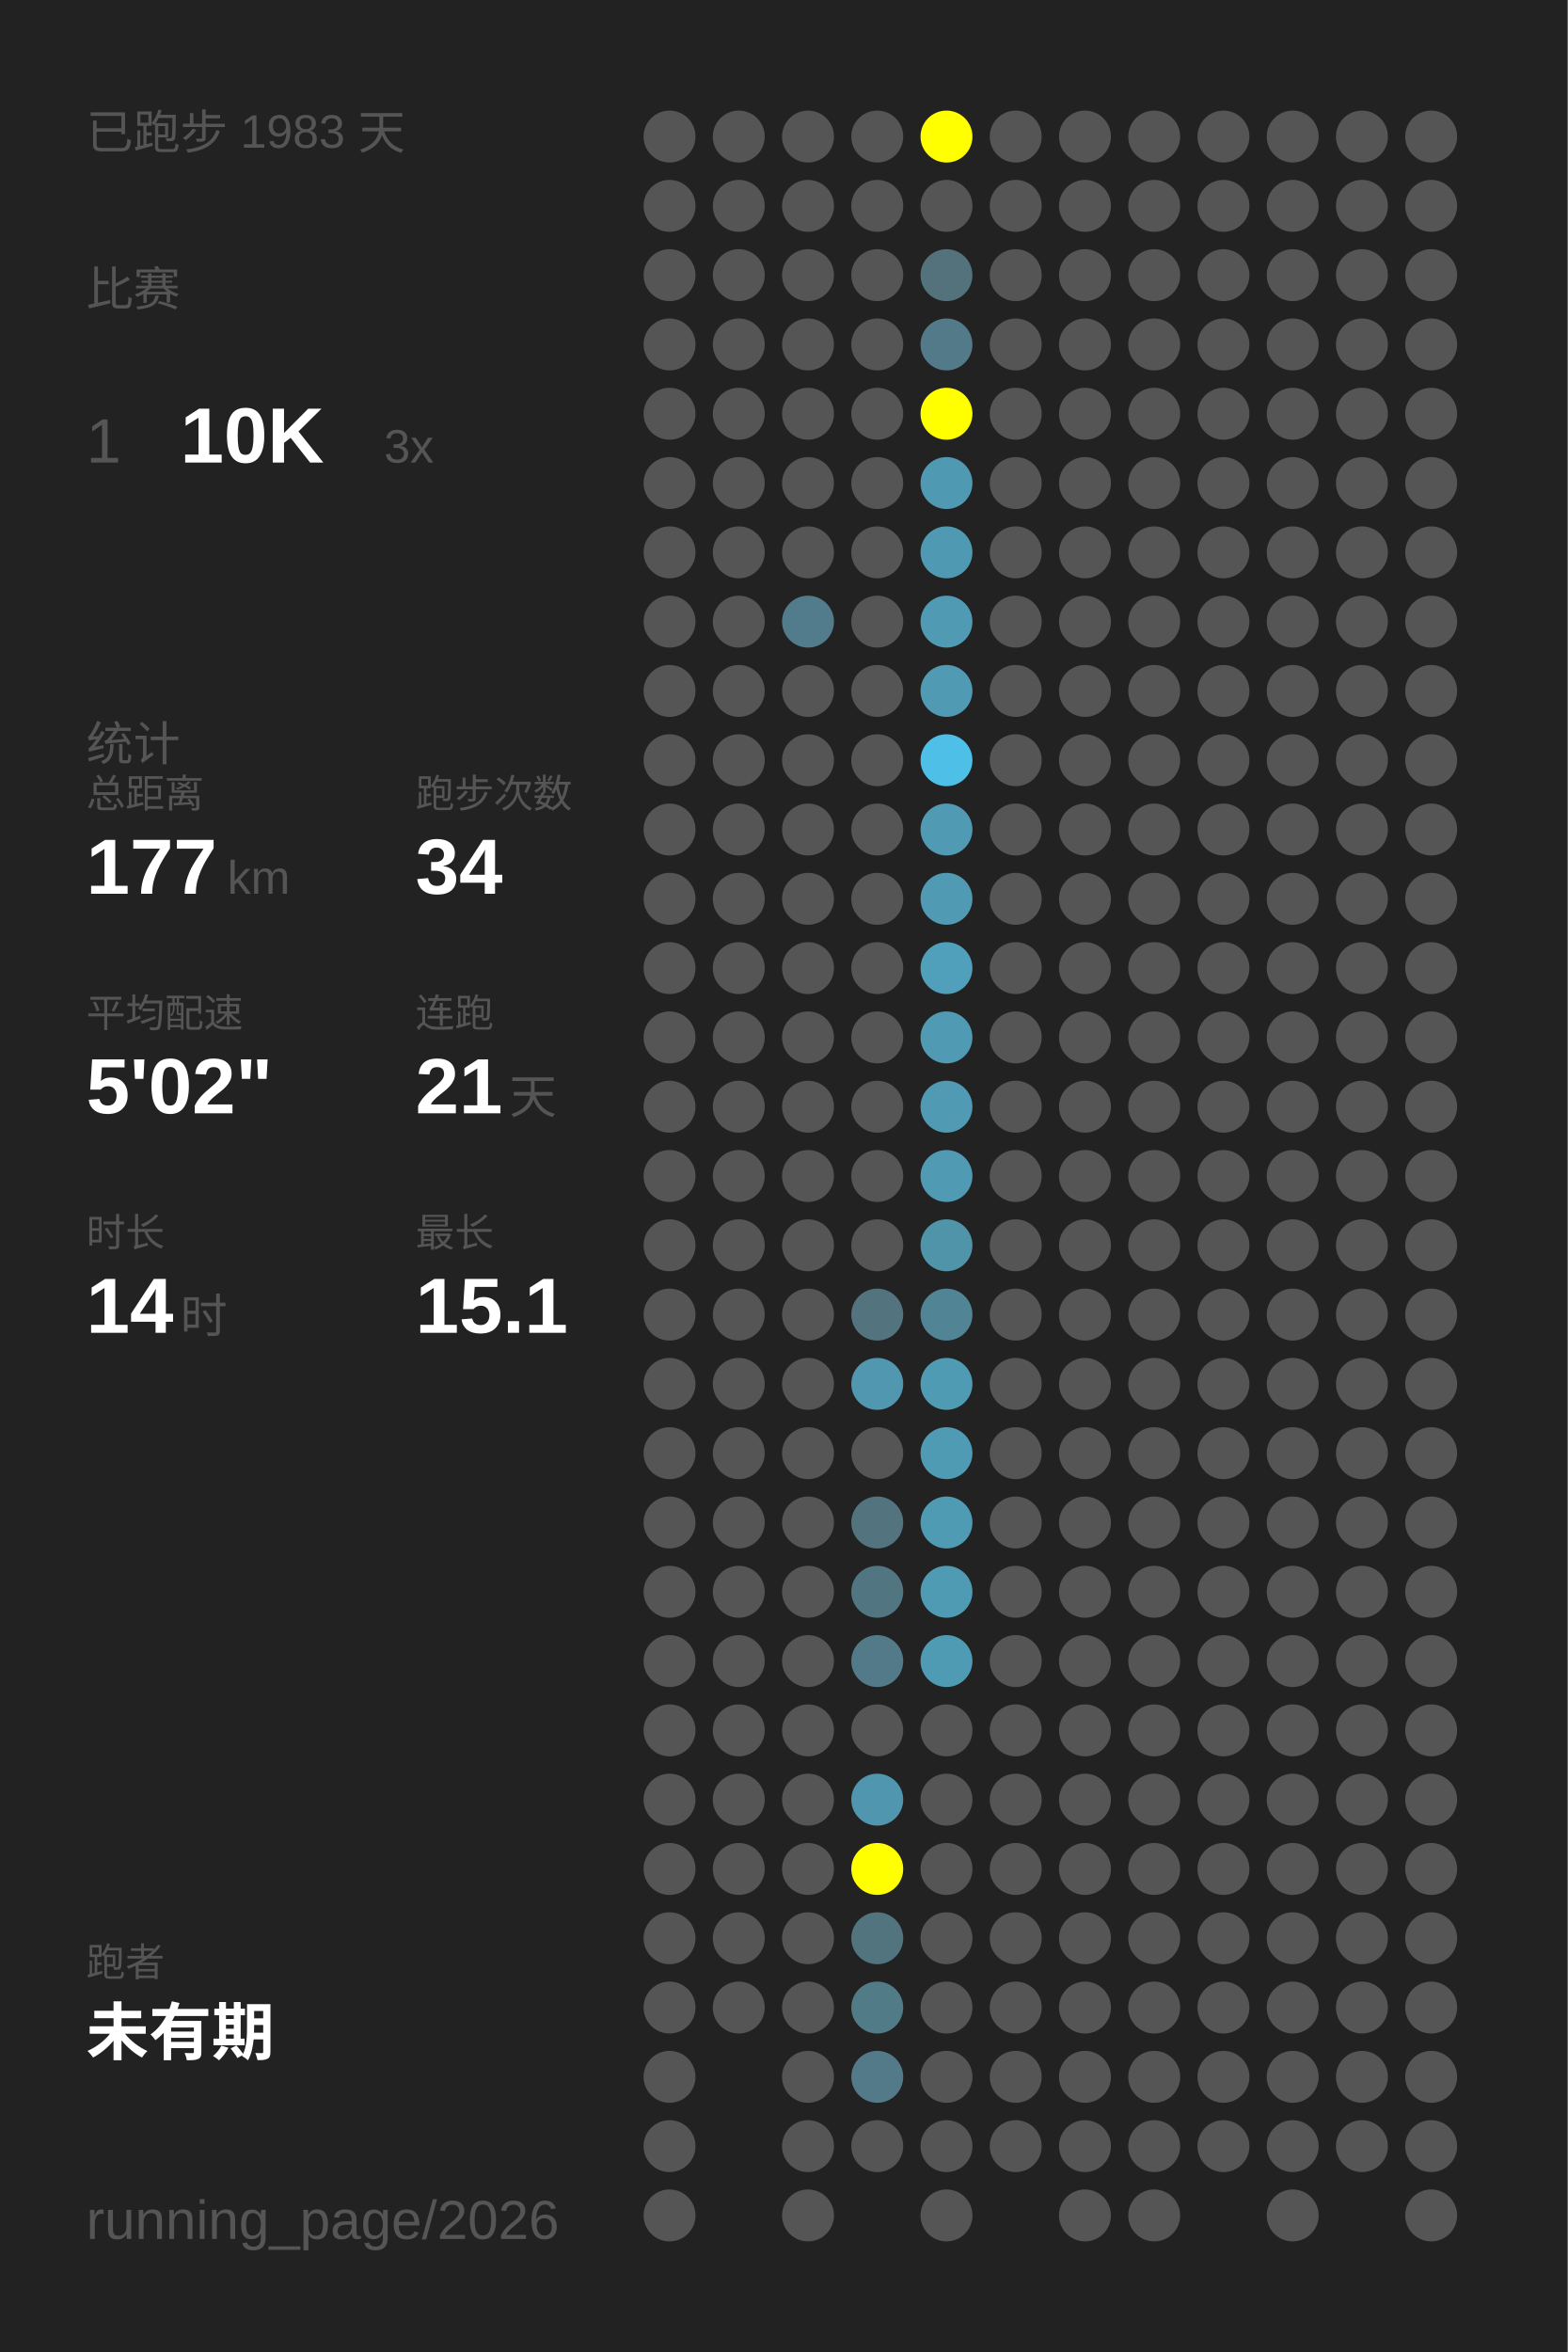
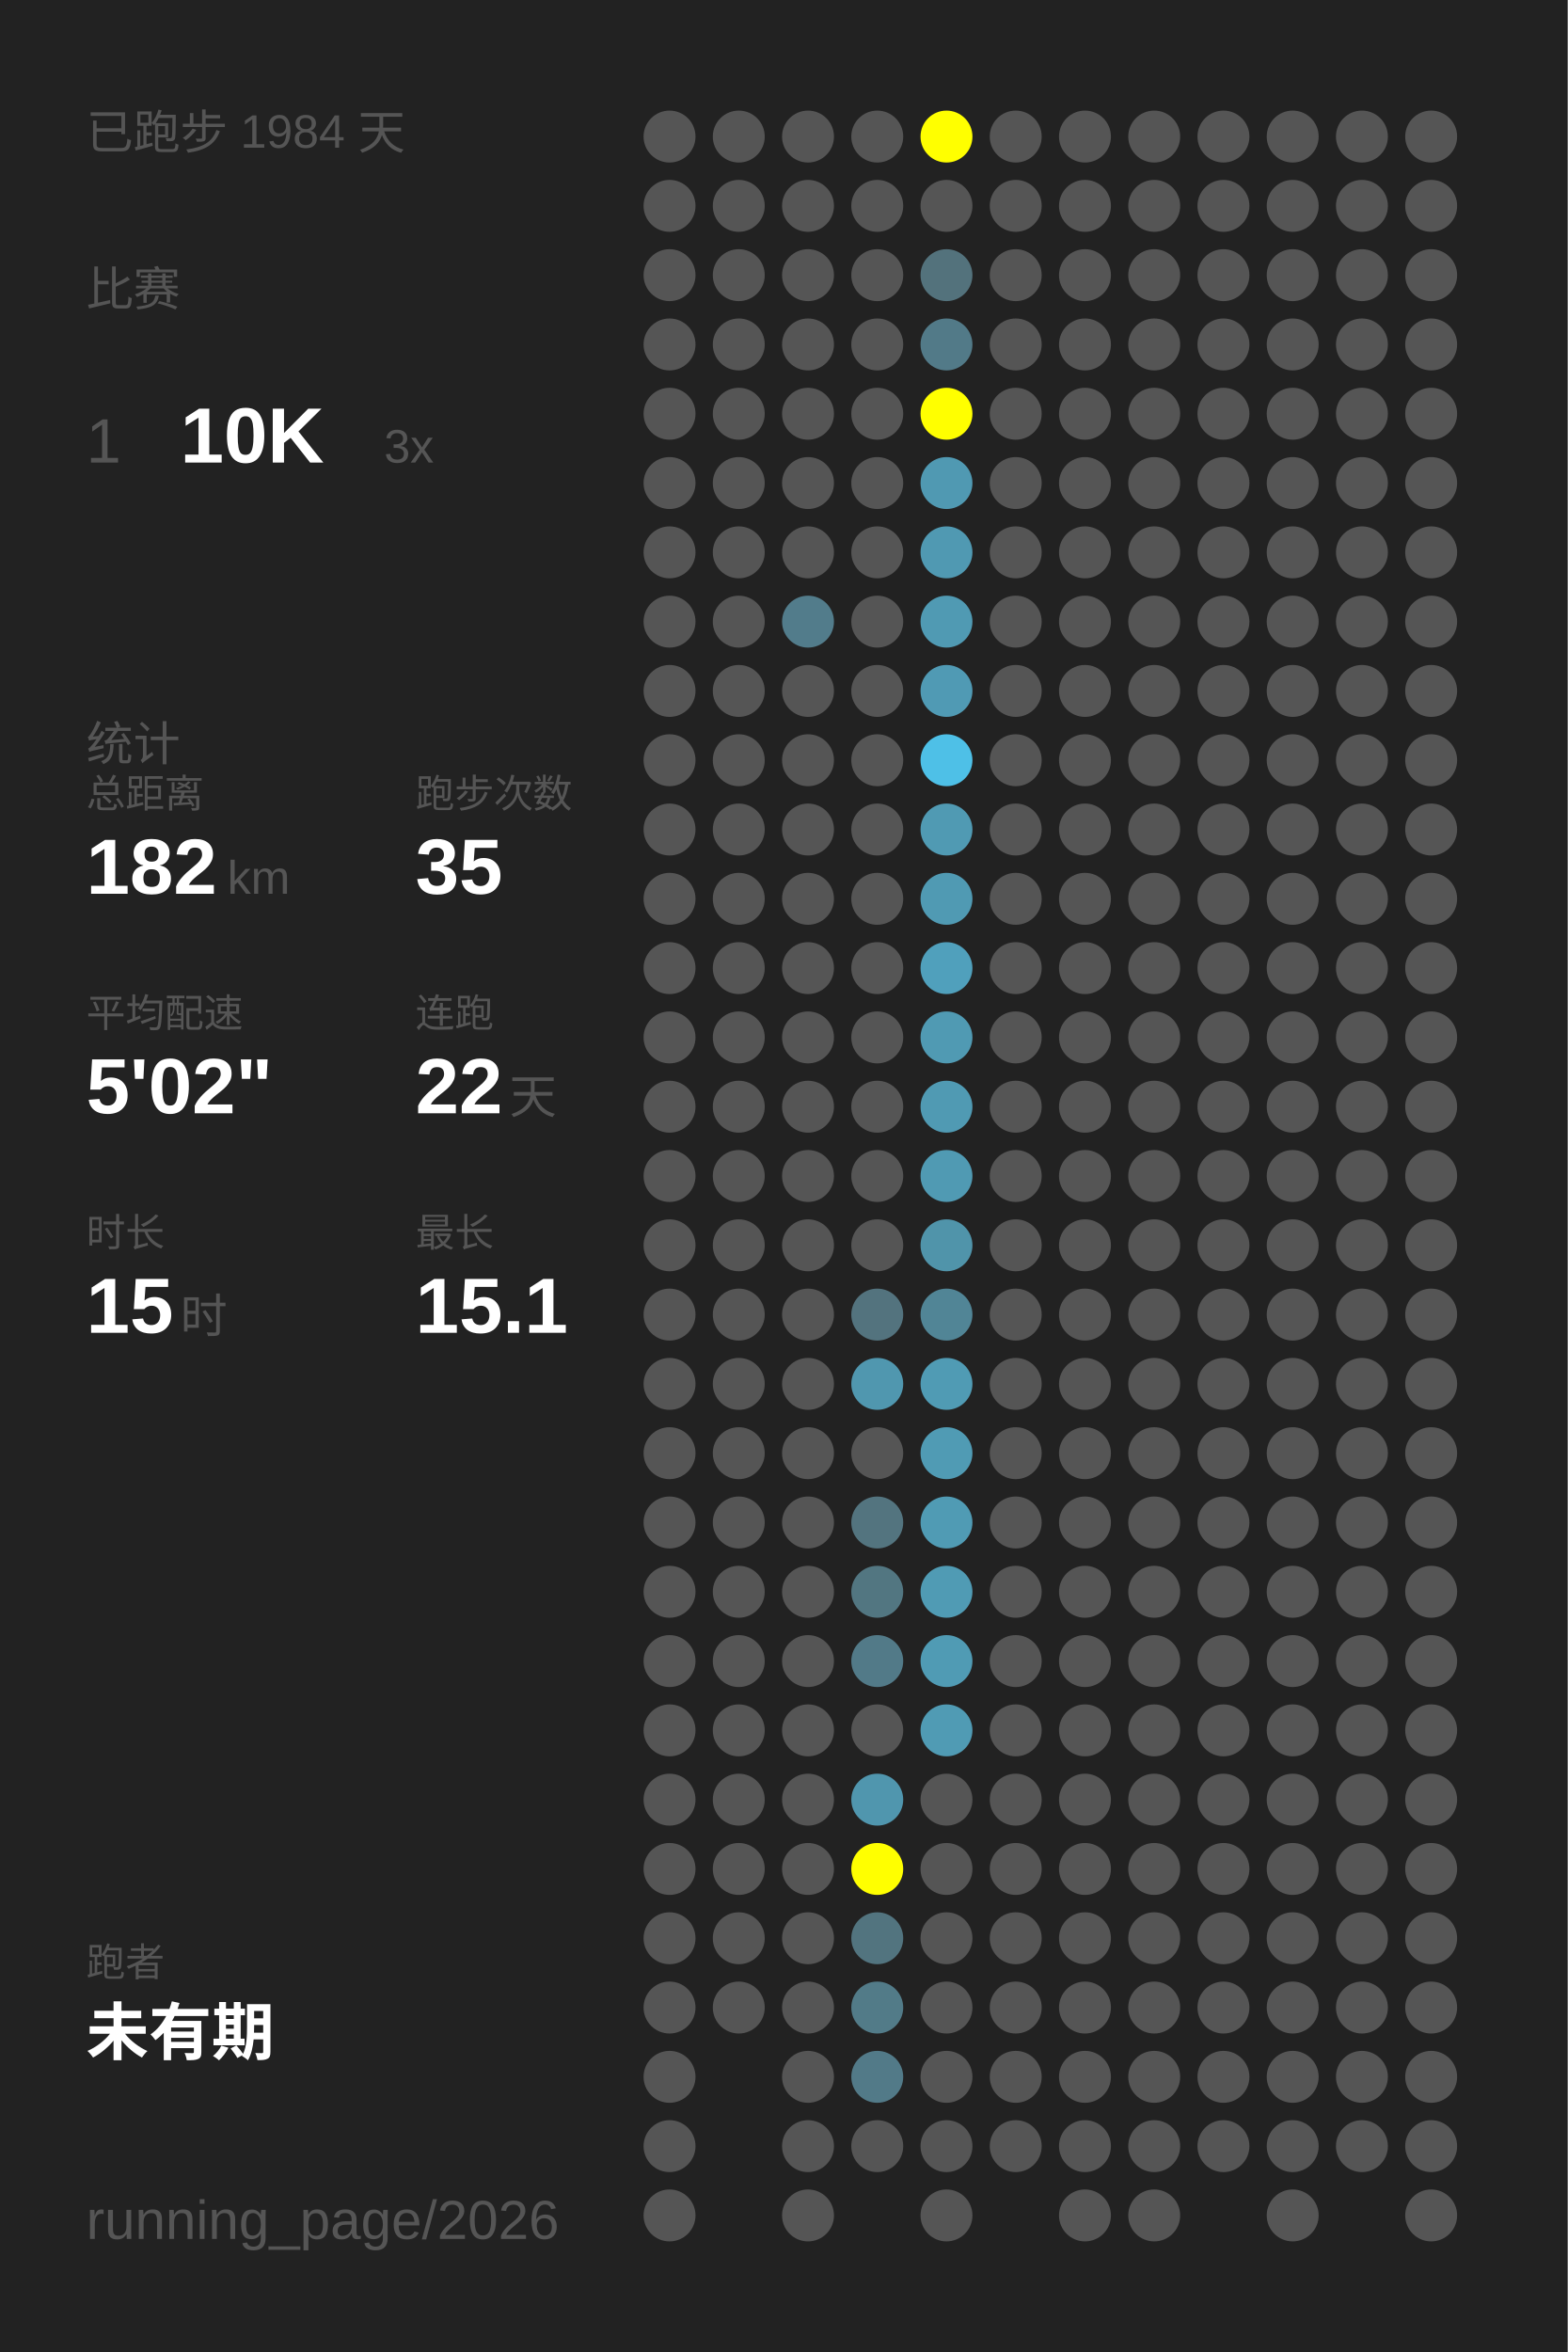
<svg xmlns="http://www.w3.org/2000/svg" baseProfile="full" height="300mm" version="1.1" viewBox="0,0,200,300" width="200mm">
  <defs />
  <rect fill="#222222" height="300" width="200" x="0" y="0" />
-   <text fill="#555555" style="font-size:6px; font-family:Arial;" x="11" y="19">已跑步 1983 天</text>
+   <text fill="#555555" style="font-size:6px; font-family:Arial;" x="11" y="19">已跑步 1984 天</text>
  <text fill="#555555" style="font-size:6px; font-family:Arial;" x="11" y="39">比赛</text>
  <text fill="#555555" style="font-size:8px; font-family:Arial;" x="11" y="59">1</text>
  <text fill="#FFFFFF" style="font-size:10px; font-family:Arial; font-weight:bold;" x="23" y="59">10K</text>
  <text fill="#555555" style="font-size:6px; font-family:Arial;" x="49" y="59">3x</text>
  <text fill="#555555" style="font-size:6px; font-family:Arial;" x="11" y="97">统计</text>
  <text fill="#555555" style="font-size:5px; font-family:Arial;" x="11" y="103">总距离</text>
-   <text fill="#FFFFFF" style="font-size:10px; font-family:Arial; font-weight:bold;" x="11" y="114">177</text>
+   <text fill="#FFFFFF" style="font-size:10px; font-family:Arial; font-weight:bold;" x="11" y="114">182</text>
  <text fill="#555555" style="font-size:6px; font-family:Arial;" x="29" y="114">km</text>
  <text fill="#555555" style="font-size:5px; font-family:Arial;" x="53" y="103">跑步次数</text>
-   <text fill="#FFFFFF" style="font-size:10px; font-family:Arial; font-weight:bold;" x="53" y="114">34</text>
+   <text fill="#FFFFFF" style="font-size:10px; font-family:Arial; font-weight:bold;" x="53" y="114">35</text>
  <text fill="#555555" style="font-size:5px; font-family:Arial;" x="11" y="131">平均配速</text>
  <text fill="#FFFFFF" style="font-size:10px; font-family:Arial; font-weight:bold;" x="11" y="142">5'02"</text>
  <text fill="#555555" style="font-size:5px; font-family:Arial;" x="53" y="131">连跑</text>
-   <text fill="#FFFFFF" style="font-size:10px; font-family:Arial; font-weight:bold;" x="53" y="142">21</text>
+   <text fill="#FFFFFF" style="font-size:10px; font-family:Arial; font-weight:bold;" x="53" y="142">22</text>
  <text fill="#555555" style="font-size:6px; font-family:Arial;" x="65" y="142">天</text>
  <text fill="#555555" style="font-size:5px; font-family:Arial;" x="11" y="159">时长</text>
-   <text fill="#FFFFFF" style="font-size:10px; font-family:Arial; font-weight:bold;" x="11" y="170">14</text>
+   <text fill="#FFFFFF" style="font-size:10px; font-family:Arial; font-weight:bold;" x="11" y="170">15</text>
  <text fill="#555555" style="font-size:6px; font-family:Arial;" x="23" y="170">时</text>
  <text fill="#555555" style="font-size:5px; font-family:Arial;" x="53" y="159">最长</text>
  <text fill="#FFFFFF" style="font-size:10px; font-family:Arial; font-weight:bold;" x="53" y="170">15.1</text>
  <text fill="#555555" style="font-size:5px; font-family:Arial;" x="11" y="252.065">跑者</text>
  <text fill="#FFFFFF" style="font-size:8px; font-family:Arial; font-weight:bold;" x="11" y="262.065">未有期</text>
  <text fill="#555555" style="font-size:7px; font-family:Arial;" x="11" y="285.581">running_page/2026</text>
  <circle cx="85.417" cy="17.419" fill="#555555" r="3.312" />
  <circle cx="85.417" cy="26.258" fill="#555555" r="3.312" />
  <circle cx="85.417" cy="35.097" fill="#555555" r="3.312" />
  <circle cx="85.417" cy="43.935" fill="#555555" r="3.312" />
  <circle cx="85.417" cy="52.774" fill="#555555" r="3.312" />
  <circle cx="85.417" cy="61.613" fill="#555555" r="3.312" />
  <circle cx="85.417" cy="70.452" fill="#555555" r="3.312" />
  <circle cx="85.417" cy="79.29" fill="#555555" r="3.312" />
  <circle cx="85.417" cy="88.129" fill="#555555" r="3.312" />
  <circle cx="85.417" cy="96.968" fill="#555555" r="3.312" />
  <circle cx="85.417" cy="105.806" fill="#555555" r="3.312" />
  <circle cx="85.417" cy="114.645" fill="#555555" r="3.312" />
  <circle cx="85.417" cy="123.484" fill="#555555" r="3.312" />
  <circle cx="85.417" cy="132.323" fill="#555555" r="3.312" />
  <circle cx="85.417" cy="141.161" fill="#555555" r="3.312" />
  <circle cx="85.417" cy="150" fill="#555555" r="3.312" />
  <circle cx="85.417" cy="158.839" fill="#555555" r="3.312" />
  <circle cx="85.417" cy="167.677" fill="#555555" r="3.312" />
  <circle cx="85.417" cy="176.516" fill="#555555" r="3.312" />
  <circle cx="85.417" cy="185.355" fill="#555555" r="3.312" />
  <circle cx="85.417" cy="194.194" fill="#555555" r="3.312" />
  <circle cx="85.417" cy="203.032" fill="#555555" r="3.312" />
  <circle cx="85.417" cy="211.871" fill="#555555" r="3.312" />
  <circle cx="85.417" cy="220.71" fill="#555555" r="3.312" />
  <circle cx="85.417" cy="229.548" fill="#555555" r="3.312" />
  <circle cx="85.417" cy="238.387" fill="#555555" r="3.312" />
  <circle cx="85.417" cy="247.226" fill="#555555" r="3.312" />
  <circle cx="85.417" cy="256.065" fill="#555555" r="3.312" />
  <circle cx="85.417" cy="264.903" fill="#555555" r="3.312" />
  <circle cx="85.417" cy="273.742" fill="#555555" r="3.312" />
  <circle cx="85.417" cy="282.581" fill="#555555" r="3.312" />
  <circle cx="94.25" cy="17.419" fill="#555555" r="3.312" />
  <circle cx="94.25" cy="26.258" fill="#555555" r="3.312" />
  <circle cx="94.25" cy="35.097" fill="#555555" r="3.312" />
  <circle cx="94.25" cy="43.935" fill="#555555" r="3.312" />
  <circle cx="94.25" cy="52.774" fill="#555555" r="3.312" />
  <circle cx="94.25" cy="61.613" fill="#555555" r="3.312" />
  <circle cx="94.25" cy="70.452" fill="#555555" r="3.312" />
  <circle cx="94.25" cy="79.29" fill="#555555" r="3.312" />
  <circle cx="94.25" cy="88.129" fill="#555555" r="3.312" />
  <circle cx="94.25" cy="96.968" fill="#555555" r="3.312" />
  <circle cx="94.25" cy="105.806" fill="#555555" r="3.312" />
  <circle cx="94.25" cy="114.645" fill="#555555" r="3.312" />
  <circle cx="94.25" cy="123.484" fill="#555555" r="3.312" />
  <circle cx="94.25" cy="132.323" fill="#555555" r="3.312" />
  <circle cx="94.25" cy="141.161" fill="#555555" r="3.312" />
  <circle cx="94.25" cy="150" fill="#555555" r="3.312" />
  <circle cx="94.25" cy="158.839" fill="#555555" r="3.312" />
  <circle cx="94.25" cy="167.677" fill="#555555" r="3.312" />
  <circle cx="94.25" cy="176.516" fill="#555555" r="3.312" />
  <circle cx="94.25" cy="185.355" fill="#555555" r="3.312" />
  <circle cx="94.25" cy="194.194" fill="#555555" r="3.312" />
  <circle cx="94.25" cy="203.032" fill="#555555" r="3.312" />
  <circle cx="94.25" cy="211.871" fill="#555555" r="3.312" />
  <circle cx="94.25" cy="220.71" fill="#555555" r="3.312" />
  <circle cx="94.25" cy="229.548" fill="#555555" r="3.312" />
  <circle cx="94.25" cy="238.387" fill="#555555" r="3.312" />
  <circle cx="94.25" cy="247.226" fill="#555555" r="3.312" />
  <circle cx="94.25" cy="256.065" fill="#555555" r="3.312" />
  <circle cx="103.083" cy="17.419" fill="#555555" r="3.312" />
  <circle cx="103.083" cy="26.258" fill="#555555" r="3.312" />
  <circle cx="103.083" cy="35.097" fill="#555555" r="3.312" />
  <circle cx="103.083" cy="43.935" fill="#555555" r="3.312" />
  <circle cx="103.083" cy="52.774" fill="#555555" r="3.312" />
  <circle cx="103.083" cy="61.613" fill="#555555" r="3.312" />
  <circle cx="103.083" cy="70.452" fill="#555555" r="3.312" />
  <circle cx="103.083" cy="79.29" fill="#527c8b" r="3.312" />
  <circle cx="103.083" cy="88.129" fill="#555555" r="3.312" />
  <circle cx="103.083" cy="96.968" fill="#555555" r="3.312" />
  <circle cx="103.083" cy="105.806" fill="#555555" r="3.312" />
  <circle cx="103.083" cy="114.645" fill="#555555" r="3.312" />
  <circle cx="103.083" cy="123.484" fill="#555555" r="3.312" />
  <circle cx="103.083" cy="132.323" fill="#555555" r="3.312" />
  <circle cx="103.083" cy="141.161" fill="#555555" r="3.312" />
  <circle cx="103.083" cy="150" fill="#555555" r="3.312" />
  <circle cx="103.083" cy="158.839" fill="#555555" r="3.312" />
  <circle cx="103.083" cy="167.677" fill="#555555" r="3.312" />
  <circle cx="103.083" cy="176.516" fill="#555555" r="3.312" />
  <circle cx="103.083" cy="185.355" fill="#555555" r="3.312" />
  <circle cx="103.083" cy="194.194" fill="#555555" r="3.312" />
  <circle cx="103.083" cy="203.032" fill="#555555" r="3.312" />
  <circle cx="103.083" cy="211.871" fill="#555555" r="3.312" />
  <circle cx="103.083" cy="220.71" fill="#555555" r="3.312" />
  <circle cx="103.083" cy="229.548" fill="#555555" r="3.312" />
  <circle cx="103.083" cy="238.387" fill="#555555" r="3.312" />
  <circle cx="103.083" cy="247.226" fill="#555555" r="3.312" />
  <circle cx="103.083" cy="256.065" fill="#555555" r="3.312" />
  <circle cx="103.083" cy="264.903" fill="#555555" r="3.312" />
  <circle cx="103.083" cy="273.742" fill="#555555" r="3.312" />
  <circle cx="103.083" cy="282.581" fill="#555555" r="3.312" />
  <circle cx="111.917" cy="17.419" fill="#555555" r="3.312" />
  <circle cx="111.917" cy="26.258" fill="#555555" r="3.312" />
  <circle cx="111.917" cy="35.097" fill="#555555" r="3.312" />
  <circle cx="111.917" cy="43.935" fill="#555555" r="3.312" />
  <circle cx="111.917" cy="52.774" fill="#555555" r="3.312" />
  <circle cx="111.917" cy="61.613" fill="#555555" r="3.312" />
  <circle cx="111.917" cy="70.452" fill="#555555" r="3.312" />
  <circle cx="111.917" cy="79.29" fill="#555555" r="3.312" />
  <circle cx="111.917" cy="88.129" fill="#555555" r="3.312" />
  <circle cx="111.917" cy="96.968" fill="#555555" r="3.312" />
  <circle cx="111.917" cy="105.806" fill="#555555" r="3.312" />
  <circle cx="111.917" cy="114.645" fill="#555555" r="3.312" />
  <circle cx="111.917" cy="123.484" fill="#555555" r="3.312" />
  <circle cx="111.917" cy="132.323" fill="#555555" r="3.312" />
  <circle cx="111.917" cy="141.161" fill="#555555" r="3.312" />
  <circle cx="111.917" cy="150" fill="#555555" r="3.312" />
  <circle cx="111.917" cy="158.839" fill="#555555" r="3.312" />
  <circle cx="111.917" cy="167.677" fill="#53737e" r="3.312" />
  <circle cx="111.917" cy="176.516" fill="#5097af" r="3.312" />
  <circle cx="111.917" cy="185.355" fill="#555555" r="3.312" />
  <circle cx="111.917" cy="194.194" fill="#53747f" r="3.312" />
  <circle cx="111.917" cy="203.032" fill="#527681" r="3.312" />
  <circle cx="111.917" cy="211.871" fill="#527a88" r="3.312" />
  <circle cx="111.917" cy="220.71" fill="#555555" r="3.312" />
  <circle cx="111.917" cy="229.548" fill="#5096ae" r="3.312" />
  <circle cx="111.917" cy="238.387" fill="#FFFF00" r="3.312" />
  <circle cx="111.917" cy="247.226" fill="#52747f" r="3.312" />
  <circle cx="111.917" cy="256.065" fill="#527b88" r="3.312" />
  <circle cx="111.917" cy="264.903" fill="#527a88" r="3.312" />
  <circle cx="111.917" cy="273.742" fill="#555555" r="3.312" />
  <circle cx="120.75" cy="17.419" fill="#FFFF00" r="3.312" />
  <circle cx="120.75" cy="26.258" fill="#555555" r="3.312" />
  <circle cx="120.75" cy="35.097" fill="#53727c" r="3.312" />
  <circle cx="120.75" cy="43.935" fill="#527a88" r="3.312" />
  <circle cx="120.75" cy="52.774" fill="#FFFF00" r="3.312" />
  <circle cx="120.75" cy="61.613" fill="#5099b2" r="3.312" />
  <circle cx="120.75" cy="70.452" fill="#5099b2" r="3.312" />
  <circle cx="120.75" cy="79.29" fill="#509ab3" r="3.312" />
  <circle cx="120.75" cy="88.129" fill="#509ab4" r="3.312" />
  <circle cx="120.75" cy="96.968" fill="#4ec0e7" r="3.312" />
  <circle cx="120.75" cy="105.806" fill="#509ab3" r="3.312" />
  <circle cx="120.75" cy="114.645" fill="#509ab3" r="3.312" />
  <circle cx="120.75" cy="123.484" fill="#50a0bc" r="3.312" />
  <circle cx="120.75" cy="132.323" fill="#509ab3" r="3.312" />
  <circle cx="120.75" cy="141.161" fill="#509ab3" r="3.312" />
  <circle cx="120.75" cy="150" fill="#509ab3" r="3.312" />
  <circle cx="120.75" cy="158.839" fill="#5094aa" r="3.312" />
  <circle cx="120.75" cy="167.677" fill="#518596" r="3.312" />
  <circle cx="120.75" cy="176.516" fill="#509bb4" r="3.312" />
  <circle cx="120.75" cy="185.355" fill="#509bb4" r="3.312" />
  <circle cx="120.75" cy="194.194" fill="#509bb4" r="3.312" />
  <circle cx="120.75" cy="203.032" fill="#509bb4" r="3.312" />
  <circle cx="120.75" cy="211.871" fill="#509bb4" r="3.312" />
-   <circle cx="120.75" cy="220.71" fill="#555555" r="3.312" />
+   <circle cx="120.75" cy="220.71" fill="#509bb4" r="3.312" />
  <circle cx="120.75" cy="229.548" fill="#555555" r="3.312" />
  <circle cx="120.75" cy="238.387" fill="#555555" r="3.312" />
  <circle cx="120.75" cy="247.226" fill="#555555" r="3.312" />
  <circle cx="120.75" cy="256.065" fill="#555555" r="3.312" />
  <circle cx="120.75" cy="264.903" fill="#555555" r="3.312" />
  <circle cx="120.75" cy="273.742" fill="#555555" r="3.312" />
  <circle cx="120.75" cy="282.581" fill="#555555" r="3.312" />
  <circle cx="129.583" cy="17.419" fill="#555555" r="3.312" />
  <circle cx="129.583" cy="26.258" fill="#555555" r="3.312" />
  <circle cx="129.583" cy="35.097" fill="#555555" r="3.312" />
  <circle cx="129.583" cy="43.935" fill="#555555" r="3.312" />
  <circle cx="129.583" cy="52.774" fill="#555555" r="3.312" />
  <circle cx="129.583" cy="61.613" fill="#555555" r="3.312" />
  <circle cx="129.583" cy="70.452" fill="#555555" r="3.312" />
  <circle cx="129.583" cy="79.29" fill="#555555" r="3.312" />
  <circle cx="129.583" cy="88.129" fill="#555555" r="3.312" />
  <circle cx="129.583" cy="96.968" fill="#555555" r="3.312" />
  <circle cx="129.583" cy="105.806" fill="#555555" r="3.312" />
  <circle cx="129.583" cy="114.645" fill="#555555" r="3.312" />
  <circle cx="129.583" cy="123.484" fill="#555555" r="3.312" />
  <circle cx="129.583" cy="132.323" fill="#555555" r="3.312" />
  <circle cx="129.583" cy="141.161" fill="#555555" r="3.312" />
  <circle cx="129.583" cy="150" fill="#555555" r="3.312" />
  <circle cx="129.583" cy="158.839" fill="#555555" r="3.312" />
  <circle cx="129.583" cy="167.677" fill="#555555" r="3.312" />
  <circle cx="129.583" cy="176.516" fill="#555555" r="3.312" />
  <circle cx="129.583" cy="185.355" fill="#555555" r="3.312" />
  <circle cx="129.583" cy="194.194" fill="#555555" r="3.312" />
  <circle cx="129.583" cy="203.032" fill="#555555" r="3.312" />
  <circle cx="129.583" cy="211.871" fill="#555555" r="3.312" />
  <circle cx="129.583" cy="220.71" fill="#555555" r="3.312" />
  <circle cx="129.583" cy="229.548" fill="#555555" r="3.312" />
  <circle cx="129.583" cy="238.387" fill="#555555" r="3.312" />
  <circle cx="129.583" cy="247.226" fill="#555555" r="3.312" />
  <circle cx="129.583" cy="256.065" fill="#555555" r="3.312" />
  <circle cx="129.583" cy="264.903" fill="#555555" r="3.312" />
  <circle cx="129.583" cy="273.742" fill="#555555" r="3.312" />
  <circle cx="138.417" cy="17.419" fill="#555555" r="3.312" />
  <circle cx="138.417" cy="26.258" fill="#555555" r="3.312" />
  <circle cx="138.417" cy="35.097" fill="#555555" r="3.312" />
  <circle cx="138.417" cy="43.935" fill="#555555" r="3.312" />
  <circle cx="138.417" cy="52.774" fill="#555555" r="3.312" />
  <circle cx="138.417" cy="61.613" fill="#555555" r="3.312" />
  <circle cx="138.417" cy="70.452" fill="#555555" r="3.312" />
  <circle cx="138.417" cy="79.29" fill="#555555" r="3.312" />
  <circle cx="138.417" cy="88.129" fill="#555555" r="3.312" />
  <circle cx="138.417" cy="96.968" fill="#555555" r="3.312" />
  <circle cx="138.417" cy="105.806" fill="#555555" r="3.312" />
  <circle cx="138.417" cy="114.645" fill="#555555" r="3.312" />
  <circle cx="138.417" cy="123.484" fill="#555555" r="3.312" />
  <circle cx="138.417" cy="132.323" fill="#555555" r="3.312" />
  <circle cx="138.417" cy="141.161" fill="#555555" r="3.312" />
  <circle cx="138.417" cy="150" fill="#555555" r="3.312" />
  <circle cx="138.417" cy="158.839" fill="#555555" r="3.312" />
  <circle cx="138.417" cy="167.677" fill="#555555" r="3.312" />
  <circle cx="138.417" cy="176.516" fill="#555555" r="3.312" />
  <circle cx="138.417" cy="185.355" fill="#555555" r="3.312" />
  <circle cx="138.417" cy="194.194" fill="#555555" r="3.312" />
  <circle cx="138.417" cy="203.032" fill="#555555" r="3.312" />
  <circle cx="138.417" cy="211.871" fill="#555555" r="3.312" />
  <circle cx="138.417" cy="220.71" fill="#555555" r="3.312" />
  <circle cx="138.417" cy="229.548" fill="#555555" r="3.312" />
  <circle cx="138.417" cy="238.387" fill="#555555" r="3.312" />
  <circle cx="138.417" cy="247.226" fill="#555555" r="3.312" />
  <circle cx="138.417" cy="256.065" fill="#555555" r="3.312" />
  <circle cx="138.417" cy="264.903" fill="#555555" r="3.312" />
  <circle cx="138.417" cy="273.742" fill="#555555" r="3.312" />
  <circle cx="138.417" cy="282.581" fill="#555555" r="3.312" />
  <circle cx="147.25" cy="17.419" fill="#555555" r="3.312" />
  <circle cx="147.25" cy="26.258" fill="#555555" r="3.312" />
  <circle cx="147.25" cy="35.097" fill="#555555" r="3.312" />
  <circle cx="147.25" cy="43.935" fill="#555555" r="3.312" />
  <circle cx="147.25" cy="52.774" fill="#555555" r="3.312" />
  <circle cx="147.25" cy="61.613" fill="#555555" r="3.312" />
  <circle cx="147.25" cy="70.452" fill="#555555" r="3.312" />
  <circle cx="147.25" cy="79.29" fill="#555555" r="3.312" />
  <circle cx="147.25" cy="88.129" fill="#555555" r="3.312" />
  <circle cx="147.25" cy="96.968" fill="#555555" r="3.312" />
  <circle cx="147.25" cy="105.806" fill="#555555" r="3.312" />
  <circle cx="147.25" cy="114.645" fill="#555555" r="3.312" />
  <circle cx="147.25" cy="123.484" fill="#555555" r="3.312" />
  <circle cx="147.25" cy="132.323" fill="#555555" r="3.312" />
  <circle cx="147.25" cy="141.161" fill="#555555" r="3.312" />
  <circle cx="147.25" cy="150" fill="#555555" r="3.312" />
  <circle cx="147.25" cy="158.839" fill="#555555" r="3.312" />
  <circle cx="147.25" cy="167.677" fill="#555555" r="3.312" />
  <circle cx="147.25" cy="176.516" fill="#555555" r="3.312" />
  <circle cx="147.25" cy="185.355" fill="#555555" r="3.312" />
  <circle cx="147.25" cy="194.194" fill="#555555" r="3.312" />
  <circle cx="147.25" cy="203.032" fill="#555555" r="3.312" />
  <circle cx="147.25" cy="211.871" fill="#555555" r="3.312" />
  <circle cx="147.25" cy="220.71" fill="#555555" r="3.312" />
  <circle cx="147.25" cy="229.548" fill="#555555" r="3.312" />
  <circle cx="147.25" cy="238.387" fill="#555555" r="3.312" />
  <circle cx="147.25" cy="247.226" fill="#555555" r="3.312" />
  <circle cx="147.25" cy="256.065" fill="#555555" r="3.312" />
  <circle cx="147.25" cy="264.903" fill="#555555" r="3.312" />
  <circle cx="147.25" cy="273.742" fill="#555555" r="3.312" />
  <circle cx="147.25" cy="282.581" fill="#555555" r="3.312" />
  <circle cx="156.083" cy="17.419" fill="#555555" r="3.312" />
  <circle cx="156.083" cy="26.258" fill="#555555" r="3.312" />
  <circle cx="156.083" cy="35.097" fill="#555555" r="3.312" />
  <circle cx="156.083" cy="43.935" fill="#555555" r="3.312" />
  <circle cx="156.083" cy="52.774" fill="#555555" r="3.312" />
  <circle cx="156.083" cy="61.613" fill="#555555" r="3.312" />
  <circle cx="156.083" cy="70.452" fill="#555555" r="3.312" />
  <circle cx="156.083" cy="79.29" fill="#555555" r="3.312" />
  <circle cx="156.083" cy="88.129" fill="#555555" r="3.312" />
  <circle cx="156.083" cy="96.968" fill="#555555" r="3.312" />
  <circle cx="156.083" cy="105.806" fill="#555555" r="3.312" />
  <circle cx="156.083" cy="114.645" fill="#555555" r="3.312" />
  <circle cx="156.083" cy="123.484" fill="#555555" r="3.312" />
  <circle cx="156.083" cy="132.323" fill="#555555" r="3.312" />
  <circle cx="156.083" cy="141.161" fill="#555555" r="3.312" />
  <circle cx="156.083" cy="150" fill="#555555" r="3.312" />
  <circle cx="156.083" cy="158.839" fill="#555555" r="3.312" />
  <circle cx="156.083" cy="167.677" fill="#555555" r="3.312" />
  <circle cx="156.083" cy="176.516" fill="#555555" r="3.312" />
  <circle cx="156.083" cy="185.355" fill="#555555" r="3.312" />
  <circle cx="156.083" cy="194.194" fill="#555555" r="3.312" />
  <circle cx="156.083" cy="203.032" fill="#555555" r="3.312" />
  <circle cx="156.083" cy="211.871" fill="#555555" r="3.312" />
  <circle cx="156.083" cy="220.71" fill="#555555" r="3.312" />
  <circle cx="156.083" cy="229.548" fill="#555555" r="3.312" />
  <circle cx="156.083" cy="238.387" fill="#555555" r="3.312" />
  <circle cx="156.083" cy="247.226" fill="#555555" r="3.312" />
  <circle cx="156.083" cy="256.065" fill="#555555" r="3.312" />
  <circle cx="156.083" cy="264.903" fill="#555555" r="3.312" />
  <circle cx="156.083" cy="273.742" fill="#555555" r="3.312" />
  <circle cx="164.917" cy="17.419" fill="#555555" r="3.312" />
  <circle cx="164.917" cy="26.258" fill="#555555" r="3.312" />
  <circle cx="164.917" cy="35.097" fill="#555555" r="3.312" />
  <circle cx="164.917" cy="43.935" fill="#555555" r="3.312" />
  <circle cx="164.917" cy="52.774" fill="#555555" r="3.312" />
  <circle cx="164.917" cy="61.613" fill="#555555" r="3.312" />
  <circle cx="164.917" cy="70.452" fill="#555555" r="3.312" />
  <circle cx="164.917" cy="79.29" fill="#555555" r="3.312" />
  <circle cx="164.917" cy="88.129" fill="#555555" r="3.312" />
  <circle cx="164.917" cy="96.968" fill="#555555" r="3.312" />
  <circle cx="164.917" cy="105.806" fill="#555555" r="3.312" />
  <circle cx="164.917" cy="114.645" fill="#555555" r="3.312" />
  <circle cx="164.917" cy="123.484" fill="#555555" r="3.312" />
  <circle cx="164.917" cy="132.323" fill="#555555" r="3.312" />
  <circle cx="164.917" cy="141.161" fill="#555555" r="3.312" />
  <circle cx="164.917" cy="150" fill="#555555" r="3.312" />
  <circle cx="164.917" cy="158.839" fill="#555555" r="3.312" />
  <circle cx="164.917" cy="167.677" fill="#555555" r="3.312" />
  <circle cx="164.917" cy="176.516" fill="#555555" r="3.312" />
  <circle cx="164.917" cy="185.355" fill="#555555" r="3.312" />
  <circle cx="164.917" cy="194.194" fill="#555555" r="3.312" />
  <circle cx="164.917" cy="203.032" fill="#555555" r="3.312" />
  <circle cx="164.917" cy="211.871" fill="#555555" r="3.312" />
  <circle cx="164.917" cy="220.71" fill="#555555" r="3.312" />
  <circle cx="164.917" cy="229.548" fill="#555555" r="3.312" />
  <circle cx="164.917" cy="238.387" fill="#555555" r="3.312" />
  <circle cx="164.917" cy="247.226" fill="#555555" r="3.312" />
  <circle cx="164.917" cy="256.065" fill="#555555" r="3.312" />
  <circle cx="164.917" cy="264.903" fill="#555555" r="3.312" />
  <circle cx="164.917" cy="273.742" fill="#555555" r="3.312" />
  <circle cx="164.917" cy="282.581" fill="#555555" r="3.312" />
  <circle cx="173.75" cy="17.419" fill="#555555" r="3.312" />
  <circle cx="173.75" cy="26.258" fill="#555555" r="3.312" />
  <circle cx="173.75" cy="35.097" fill="#555555" r="3.312" />
  <circle cx="173.75" cy="43.935" fill="#555555" r="3.312" />
  <circle cx="173.75" cy="52.774" fill="#555555" r="3.312" />
  <circle cx="173.75" cy="61.613" fill="#555555" r="3.312" />
  <circle cx="173.75" cy="70.452" fill="#555555" r="3.312" />
  <circle cx="173.75" cy="79.29" fill="#555555" r="3.312" />
  <circle cx="173.75" cy="88.129" fill="#555555" r="3.312" />
  <circle cx="173.75" cy="96.968" fill="#555555" r="3.312" />
  <circle cx="173.75" cy="105.806" fill="#555555" r="3.312" />
  <circle cx="173.75" cy="114.645" fill="#555555" r="3.312" />
  <circle cx="173.75" cy="123.484" fill="#555555" r="3.312" />
  <circle cx="173.75" cy="132.323" fill="#555555" r="3.312" />
  <circle cx="173.75" cy="141.161" fill="#555555" r="3.312" />
  <circle cx="173.75" cy="150" fill="#555555" r="3.312" />
  <circle cx="173.75" cy="158.839" fill="#555555" r="3.312" />
  <circle cx="173.75" cy="167.677" fill="#555555" r="3.312" />
  <circle cx="173.75" cy="176.516" fill="#555555" r="3.312" />
  <circle cx="173.75" cy="185.355" fill="#555555" r="3.312" />
  <circle cx="173.75" cy="194.194" fill="#555555" r="3.312" />
  <circle cx="173.75" cy="203.032" fill="#555555" r="3.312" />
  <circle cx="173.75" cy="211.871" fill="#555555" r="3.312" />
  <circle cx="173.75" cy="220.71" fill="#555555" r="3.312" />
  <circle cx="173.75" cy="229.548" fill="#555555" r="3.312" />
  <circle cx="173.75" cy="238.387" fill="#555555" r="3.312" />
  <circle cx="173.75" cy="247.226" fill="#555555" r="3.312" />
  <circle cx="173.75" cy="256.065" fill="#555555" r="3.312" />
  <circle cx="173.75" cy="264.903" fill="#555555" r="3.312" />
  <circle cx="173.75" cy="273.742" fill="#555555" r="3.312" />
  <circle cx="182.583" cy="17.419" fill="#555555" r="3.312" />
  <circle cx="182.583" cy="26.258" fill="#555555" r="3.312" />
  <circle cx="182.583" cy="35.097" fill="#555555" r="3.312" />
  <circle cx="182.583" cy="43.935" fill="#555555" r="3.312" />
  <circle cx="182.583" cy="52.774" fill="#555555" r="3.312" />
  <circle cx="182.583" cy="61.613" fill="#555555" r="3.312" />
  <circle cx="182.583" cy="70.452" fill="#555555" r="3.312" />
  <circle cx="182.583" cy="79.29" fill="#555555" r="3.312" />
  <circle cx="182.583" cy="88.129" fill="#555555" r="3.312" />
  <circle cx="182.583" cy="96.968" fill="#555555" r="3.312" />
  <circle cx="182.583" cy="105.806" fill="#555555" r="3.312" />
  <circle cx="182.583" cy="114.645" fill="#555555" r="3.312" />
  <circle cx="182.583" cy="123.484" fill="#555555" r="3.312" />
  <circle cx="182.583" cy="132.323" fill="#555555" r="3.312" />
  <circle cx="182.583" cy="141.161" fill="#555555" r="3.312" />
  <circle cx="182.583" cy="150" fill="#555555" r="3.312" />
  <circle cx="182.583" cy="158.839" fill="#555555" r="3.312" />
  <circle cx="182.583" cy="167.677" fill="#555555" r="3.312" />
  <circle cx="182.583" cy="176.516" fill="#555555" r="3.312" />
  <circle cx="182.583" cy="185.355" fill="#555555" r="3.312" />
  <circle cx="182.583" cy="194.194" fill="#555555" r="3.312" />
  <circle cx="182.583" cy="203.032" fill="#555555" r="3.312" />
  <circle cx="182.583" cy="211.871" fill="#555555" r="3.312" />
  <circle cx="182.583" cy="220.71" fill="#555555" r="3.312" />
  <circle cx="182.583" cy="229.548" fill="#555555" r="3.312" />
  <circle cx="182.583" cy="238.387" fill="#555555" r="3.312" />
  <circle cx="182.583" cy="247.226" fill="#555555" r="3.312" />
  <circle cx="182.583" cy="256.065" fill="#555555" r="3.312" />
  <circle cx="182.583" cy="264.903" fill="#555555" r="3.312" />
  <circle cx="182.583" cy="273.742" fill="#555555" r="3.312" />
  <circle cx="182.583" cy="282.581" fill="#555555" r="3.312" />
</svg>
